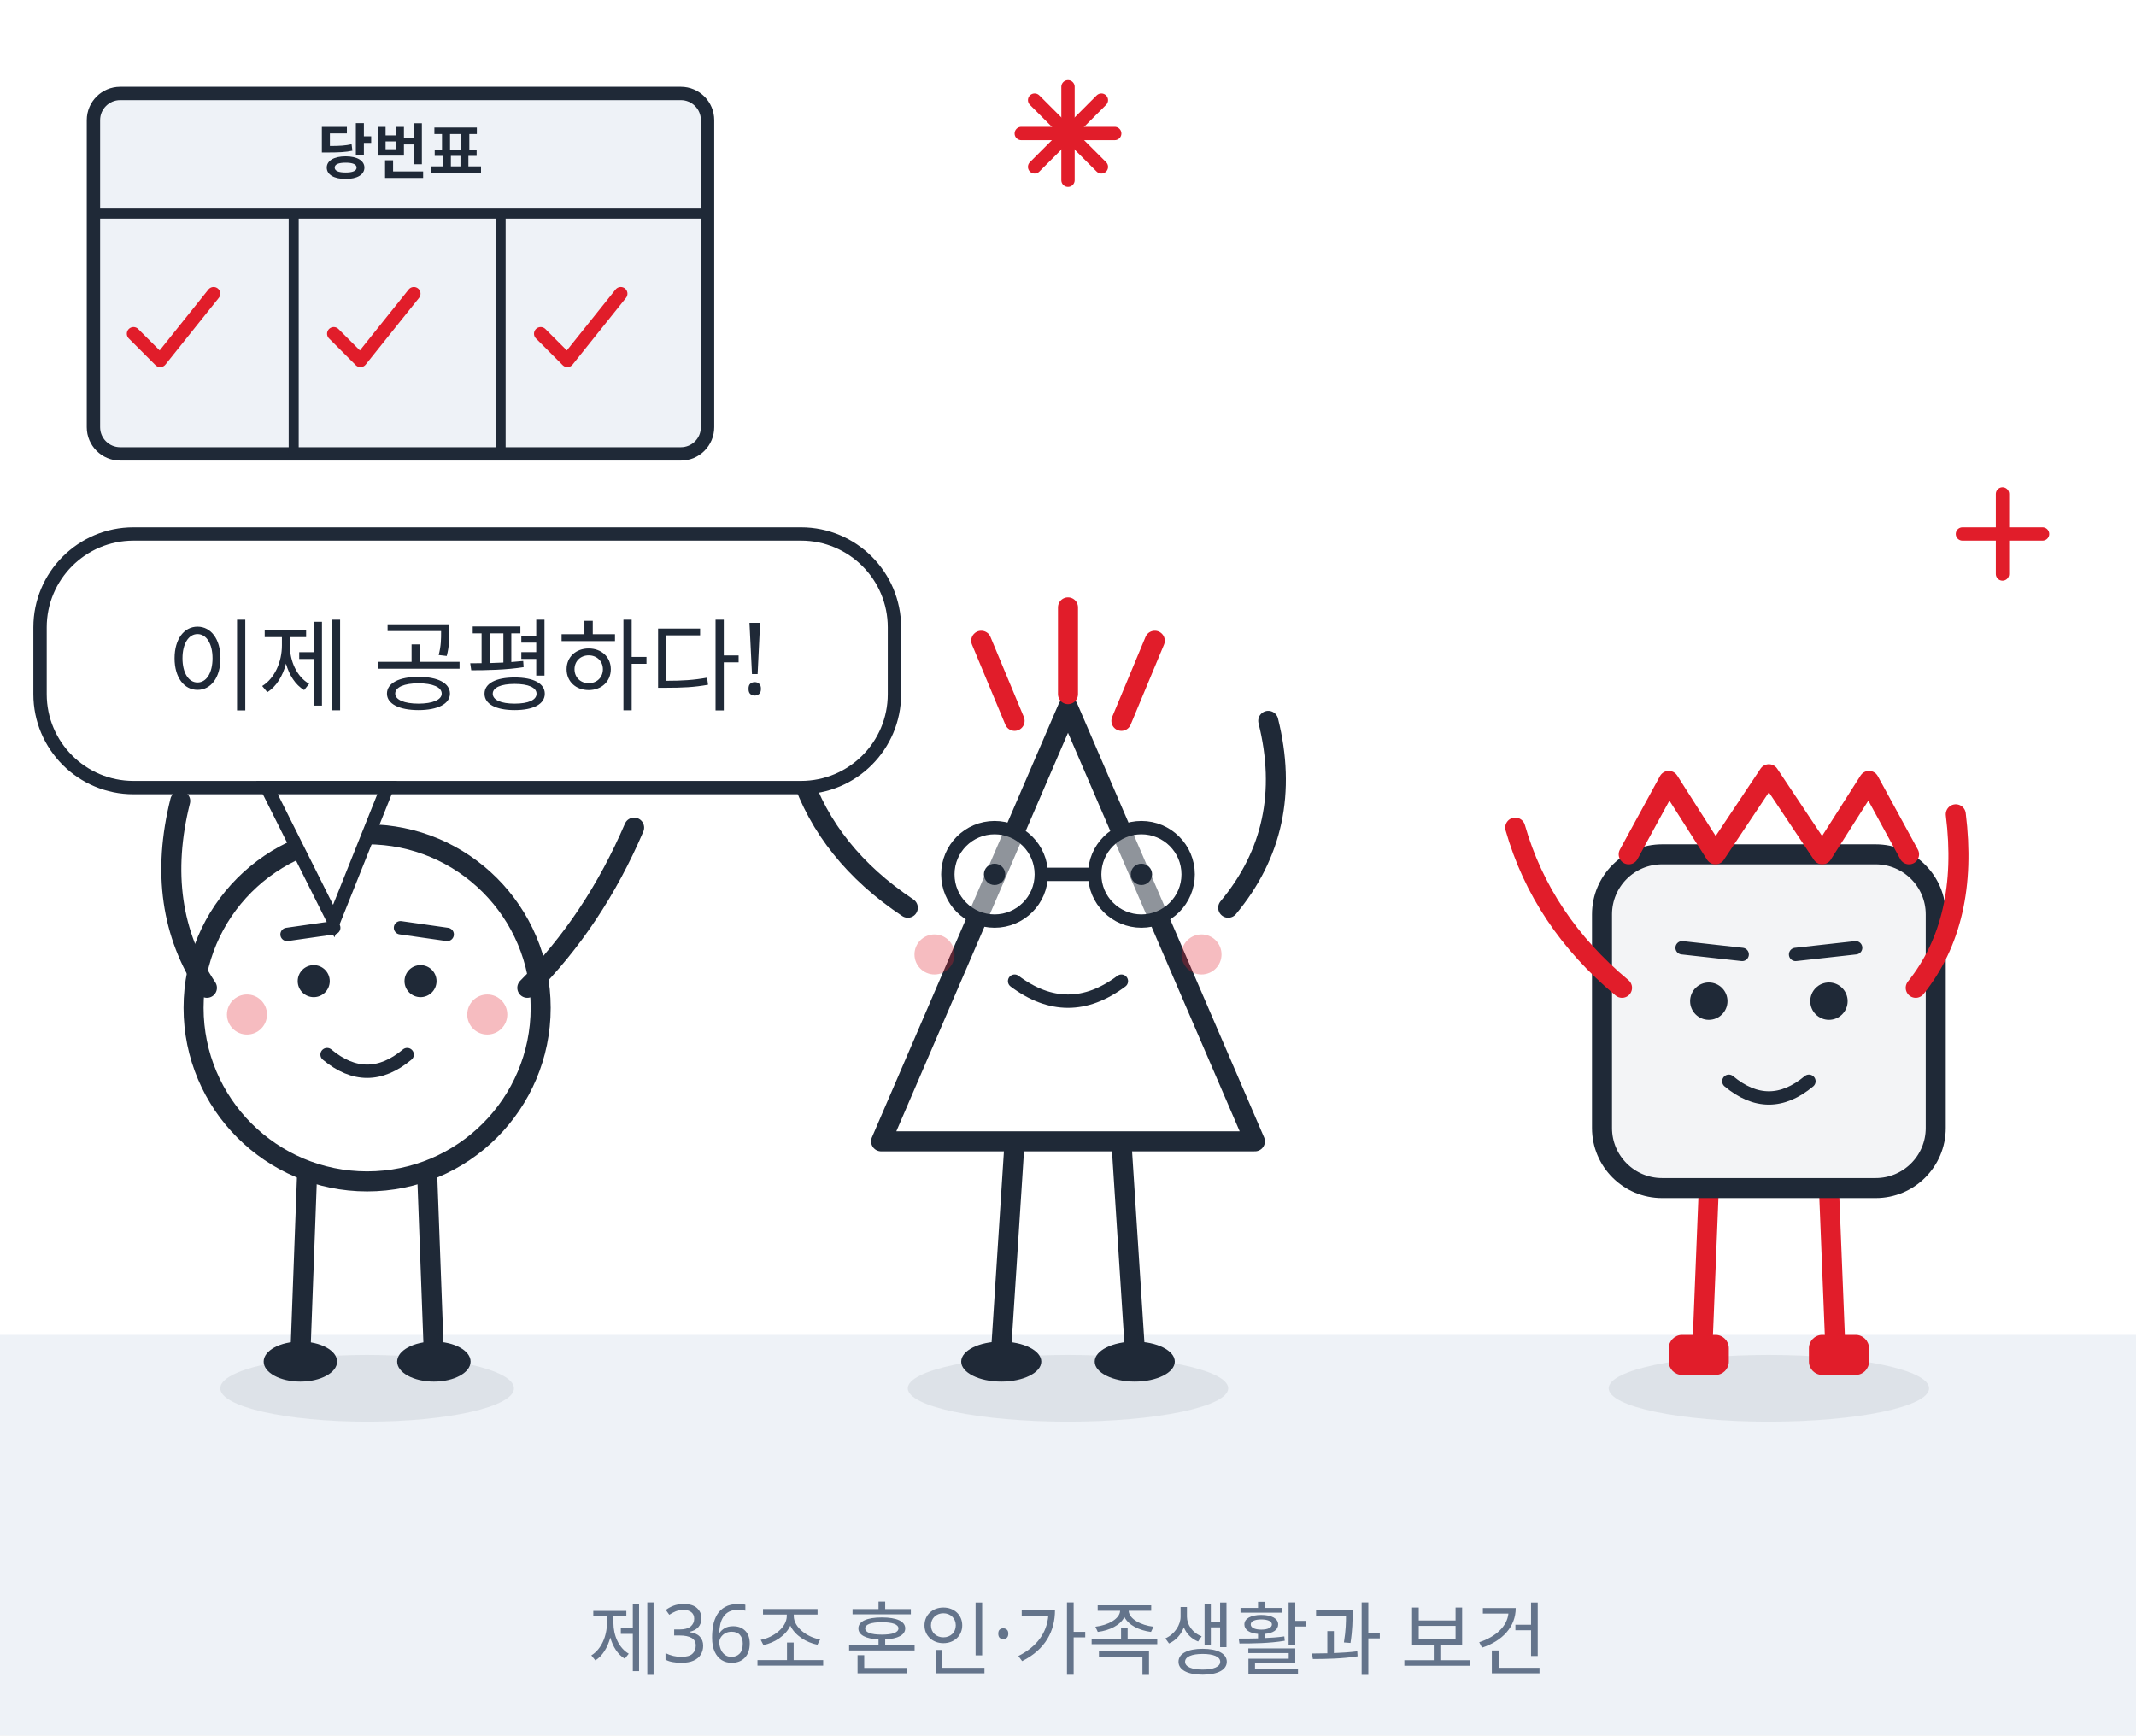
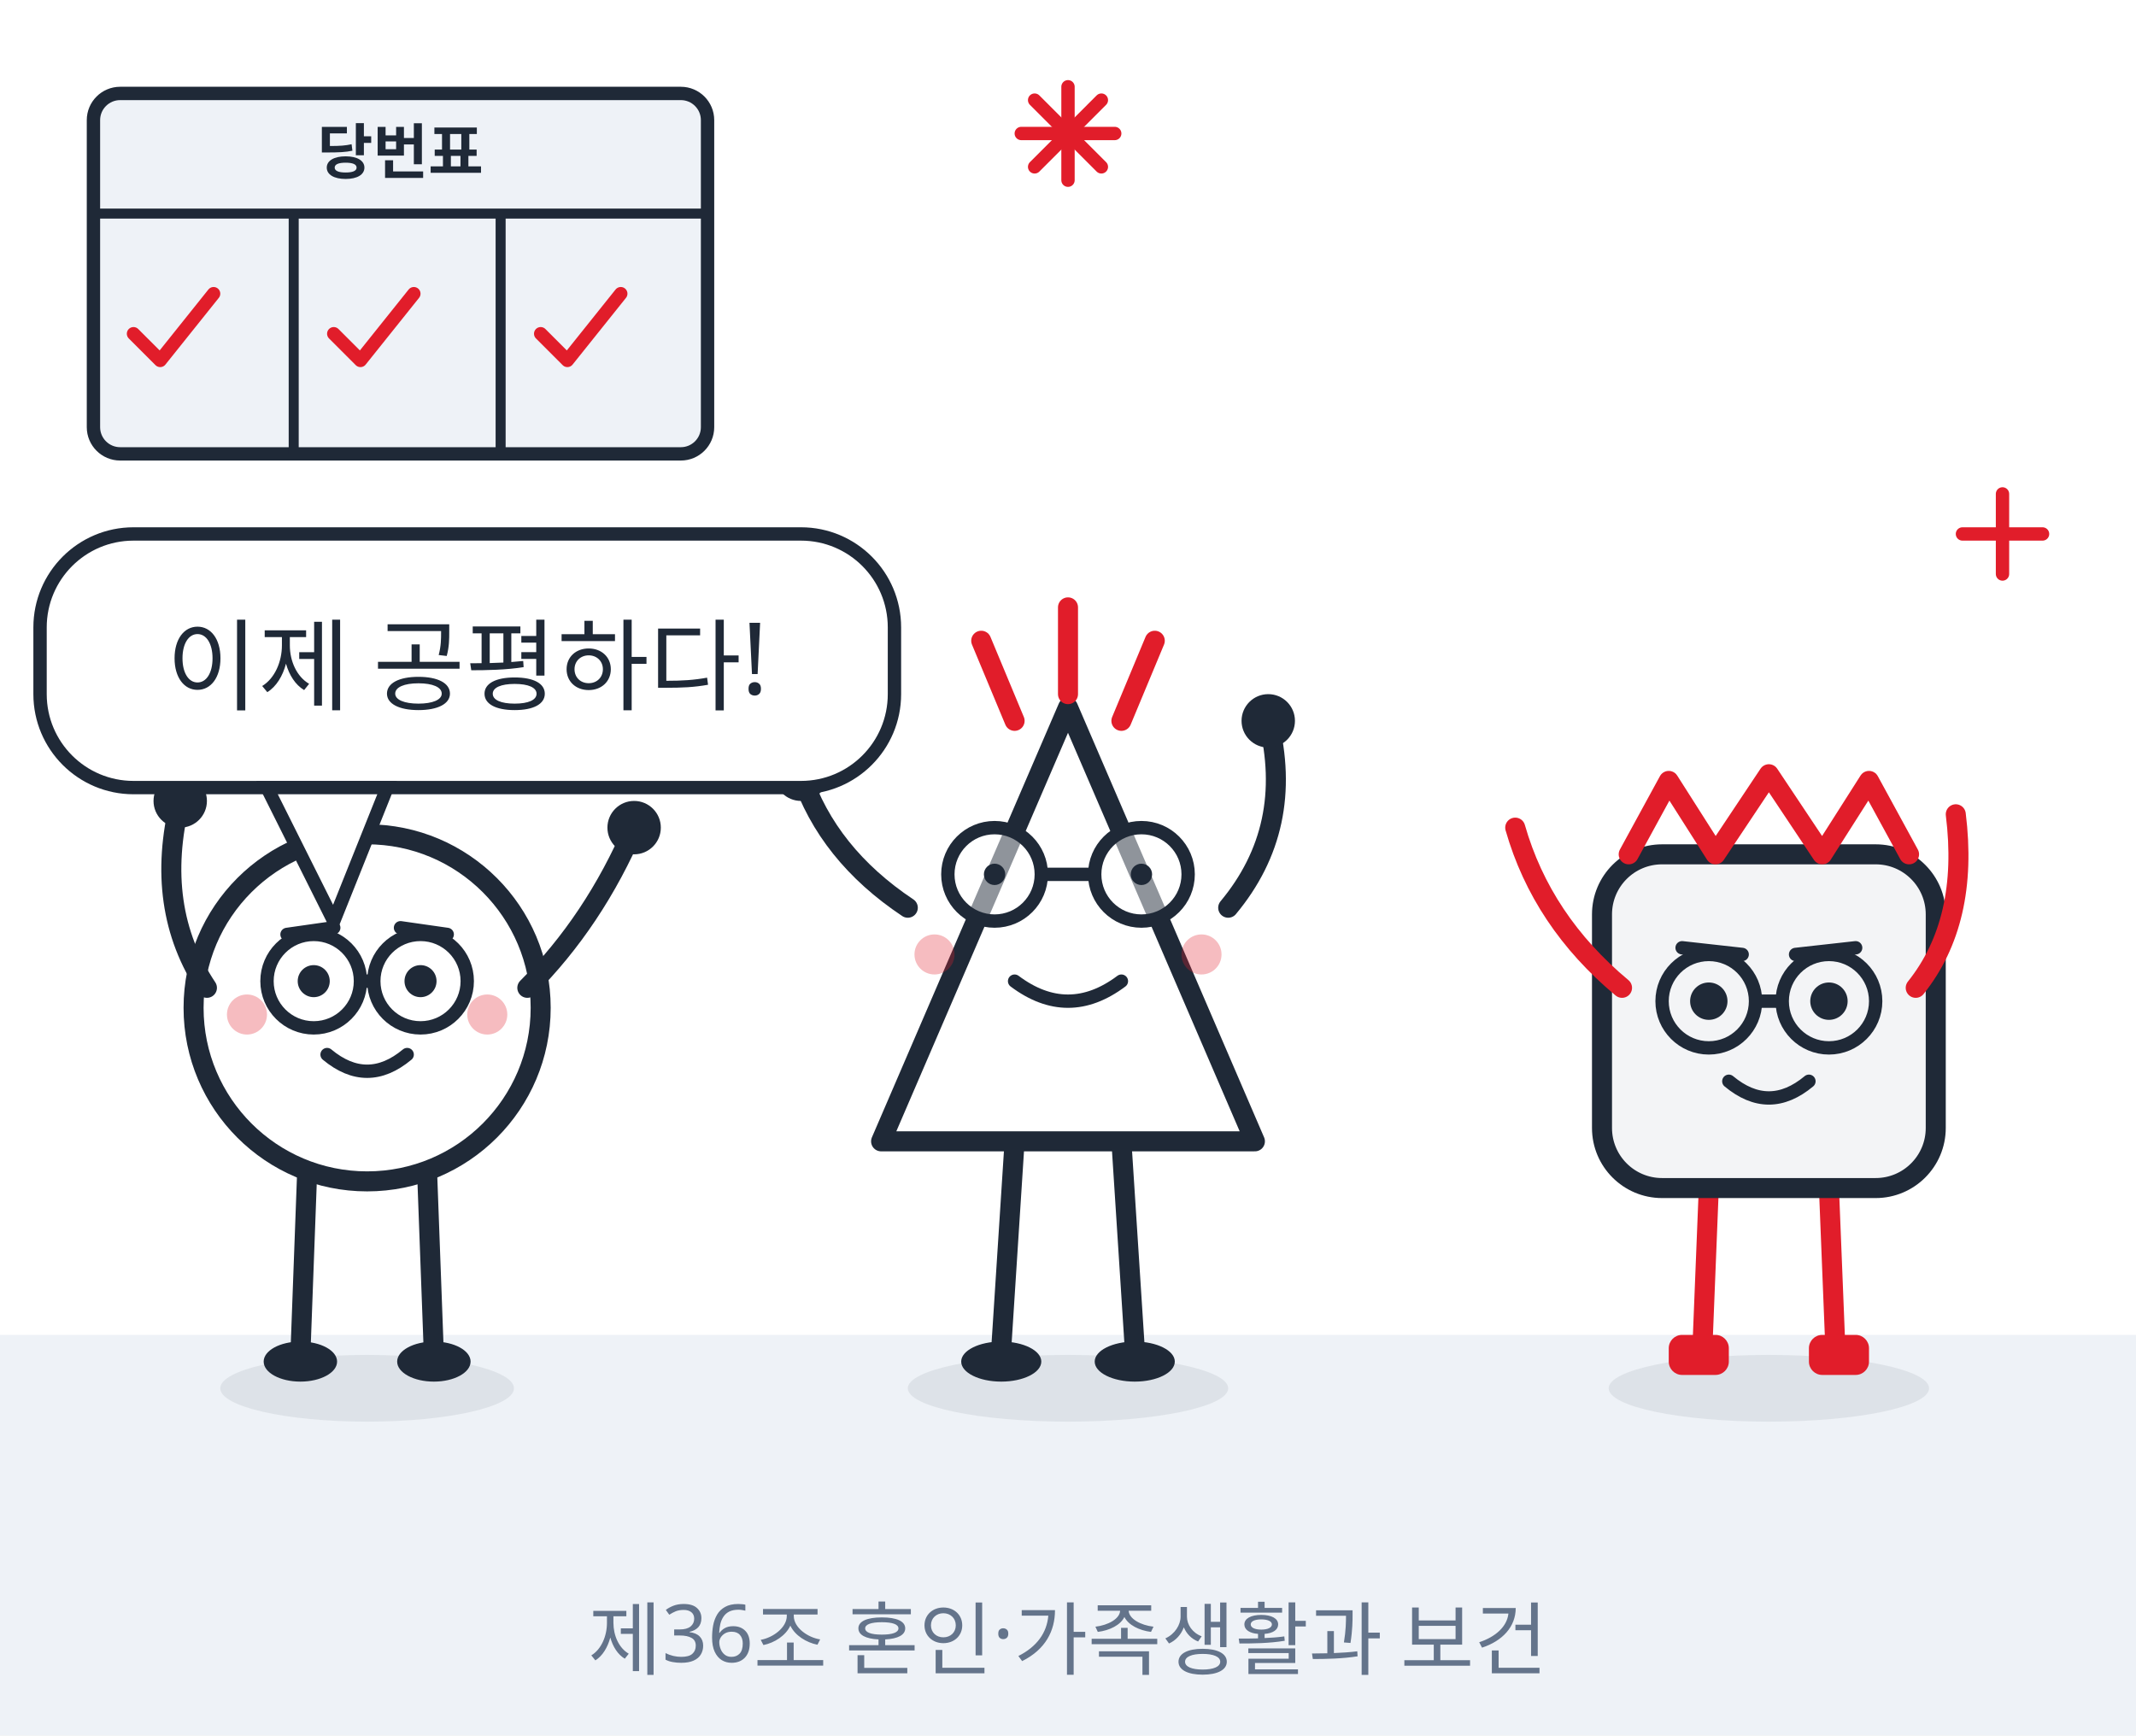
<svg xmlns="http://www.w3.org/2000/svg" viewBox="0 0 320 260" role="img" aria-label="셋이 당번표를 완성하고 하이파이브 하는 장면">
  <rect width="320" height="260" fill="#ffffff" />
  <rect y="200" width="320" height="60" fill="#eef2f7" />
  <rect x="14" y="14" width="92" height="54" rx="4" fill="#eef2f7" stroke="#1f2937" stroke-width="2" />
  <text x="60" y="26" text-anchor="middle" font-family="'Pretendard', sans-serif" font-size="9" font-weight="bold" fill="#1f2937">당번표</text>
  <line x1="14" y1="32" x2="106" y2="32" stroke="#1f2937" stroke-width="1.5" />
  <line x1="44" y1="32" x2="44" y2="68" stroke="#1f2937" stroke-width="1.5" />
  <line x1="75" y1="32" x2="75" y2="68" stroke="#1f2937" stroke-width="1.5" />
  <path d="M20,50 L24,54 L32,44" stroke="#e11d2a" stroke-width="2" fill="none" stroke-linecap="round" stroke-linejoin="round" />
  <path d="M50,50 L54,54 L62,44" stroke="#e11d2a" stroke-width="2" fill="none" stroke-linecap="round" stroke-linejoin="round" />
  <path d="M81,50 L85,54 L93,44" stroke="#e11d2a" stroke-width="2" fill="none" stroke-linecap="round" stroke-linejoin="round" />
  <g transform="translate(160,20)" stroke="#e11d2a" stroke-width="2" stroke-linecap="round">
    <line x1="0" y1="-7" x2="0" y2="7" />
    <line x1="-7" y1="0" x2="7" y2="0" />
    <line x1="-5" y1="-5" x2="5" y2="5" />
    <line x1="-5" y1="5" x2="5" y2="-5" />
  </g>
  <g transform="translate(300,80)" stroke="#e11d2a" stroke-width="2" stroke-linecap="round">
    <line x1="0" y1="-6" x2="0" y2="6" />
    <line x1="-6" y1="0" x2="6" y2="0" />
  </g>
  <g transform="translate(55,206)">
    <ellipse cx="0" cy="2" rx="22" ry="5" fill="#1f2937" opacity="0.08" />
    <line x1="-9" y1="-30" x2="-10" y2="-3" stroke="#1f2937" stroke-width="3" stroke-linecap="round" />
    <line x1="9" y1="-30" x2="10" y2="-3" stroke="#1f2937" stroke-width="3" stroke-linecap="round" />
    <ellipse cx="-10" cy="-2" rx="5.5" ry="3" fill="#1f2937" />
    <ellipse cx="10" cy="-2" rx="5.5" ry="3" fill="#1f2937" />
    <circle cx="0" cy="-55" r="26" fill="#ffffff" stroke="#1f2937" stroke-width="3" />
    <path d="M -3,-81 Q 4,-92 -2,-97 Q -7,-101 -1,-105" stroke="#e11d2a" stroke-width="3" stroke-linecap="round" fill="none" />
    <path d="M -24,-58 Q -32,-70 -28,-86" stroke="#1f2937" stroke-width="3" stroke-linecap="round" fill="none" />
+     <circle cx="-28" cy="-86" r="4" fill="#1f2937" />
    <path d="M 24,-58 Q 34,-68 40,-82" stroke="#1f2937" stroke-width="3" stroke-linecap="round" fill="none" />
+     <circle cx="40" cy="-82" r="4" fill="#1f2937" />
    <circle cx="-18" cy="-54" r="3" fill="#e11d2a" opacity="0.3" />
    <circle cx="18" cy="-54" r="3" fill="#e11d2a" opacity="0.3" />
+     <g fill="none" stroke="#1f2937" stroke-width="2">
+       <circle cx="-8" cy="-59" r="7" />
+       <circle cx="8" cy="-59" r="7" />
+       <path d="M -1,-59 h2" />
+     </g>
    <circle cx="-8" cy="-59" r="2.4" fill="#1f2937" />
    <circle cx="8" cy="-59" r="2.4" fill="#1f2937" />
    <line x1="-12" y1="-66" x2="-5" y2="-67" stroke="#1f2937" stroke-width="2" stroke-linecap="round" />
    <line x1="5" y1="-67" x2="12" y2="-66" stroke="#1f2937" stroke-width="2" stroke-linecap="round" />
    <path d="M -6,-48 Q 0,-43 6,-48" stroke="#1f2937" stroke-width="2" stroke-linecap="round" fill="none" />
  </g>
  <g transform="translate(160,206)">
    <ellipse cx="0" cy="2" rx="24" ry="5" fill="#1f2937" opacity="0.08" />
    <line x1="-8" y1="-35" x2="-10" y2="-4" stroke="#1f2937" stroke-width="3" stroke-linecap="round" />
    <line x1="8" y1="-35" x2="10" y2="-4" stroke="#1f2937" stroke-width="3" stroke-linecap="round" />
    <ellipse cx="-10" cy="-2" rx="6" ry="3" fill="#1f2937" />
    <ellipse cx="10" cy="-2" rx="6" ry="3" fill="#1f2937" />
    <polygon points="0,-100 -28,-35 28,-35" fill="#ffffff" stroke="#1f2937" stroke-width="3" stroke-linejoin="round" />
    <path d="M -8,-98 L -13,-110" stroke="#e11d2a" stroke-width="3" stroke-linecap="round" />
    <path d="M 0,-102 L 0,-115" stroke="#e11d2a" stroke-width="3" stroke-linecap="round" />
    <path d="M 8,-98 L 13,-110" stroke="#e11d2a" stroke-width="3" stroke-linecap="round" />
    <path d="M -24,-70 Q -36,-78 -40,-90" stroke="#1f2937" stroke-width="3" stroke-linecap="round" fill="none" />
+     <circle cx="-40" cy="-90" r="4" fill="#1f2937" />
    <path d="M 24,-70 Q 34,-82 30,-98" stroke="#1f2937" stroke-width="3" stroke-linecap="round" fill="none" />
+     <circle cx="30" cy="-98" r="4" fill="#1f2937" />
    <circle cx="-11" cy="-75" r="7" fill="#ffffff" fill-opacity="0.5" stroke="#1f2937" stroke-width="2" />
    <circle cx="11" cy="-75" r="7" fill="#ffffff" fill-opacity="0.5" stroke="#1f2937" stroke-width="2" />
    <line x1="-4" y1="-75" x2="4" y2="-75" stroke="#1f2937" stroke-width="2" />
    <circle cx="-11" cy="-75" r="1.6" fill="#1f2937" />
    <circle cx="11" cy="-75" r="1.6" fill="#1f2937" />
    <circle cx="-20" cy="-63" r="3" fill="#e11d2a" opacity="0.3" />
    <circle cx="20" cy="-63" r="3" fill="#e11d2a" opacity="0.3" />
    <path d="M -8,-59 Q 0,-53 8,-59" stroke="#1f2937" stroke-width="2" stroke-linecap="round" fill="none" />
  </g>
  <g transform="translate(265,206)">
    <ellipse cx="0" cy="2" rx="24" ry="5" fill="#1f2937" opacity="0.08" />
    <line x1="-9" y1="-28" x2="-10" y2="-3" stroke="#e11d2a" stroke-width="3" stroke-linecap="round" />
    <line x1="9" y1="-28" x2="10" y2="-3" stroke="#e11d2a" stroke-width="3" stroke-linecap="round" />
    <rect x="-15" y="-6" width="9" height="6" rx="2" fill="#e11d2a" />
    <rect x="6" y="-6" width="9" height="6" rx="2" fill="#e11d2a" />
    <rect x="-25" y="-78" width="50" height="50" rx="9" fill="#f3f4f6" stroke="#1f2937" stroke-width="3" />
    <polyline points="-21,-78 -15,-89 -8,-78 0,-90 8,-78 15,-89 21,-78" fill="none" stroke="#e11d2a" stroke-width="3" stroke-linejoin="round" stroke-linecap="round" />
    <path d="M -22,-58 Q -34,-68 -38,-82" stroke="#e11d2a" stroke-width="3" stroke-linecap="round" fill="none" />
    <path d="M 22,-58 Q 30,-68 28,-84" stroke="#e11d2a" stroke-width="3" stroke-linecap="round" fill="none" />
+     <g fill="none" stroke="#1f2937" stroke-width="2">
+       <circle cx="-9" cy="-56" r="7" />
+       <circle cx="9" cy="-56" r="7" />
+       <path d="M -2,-56 h4" />
+     </g>
    <circle cx="-9" cy="-56" r="2.8" fill="#1f2937" />
    <circle cx="9" cy="-56" r="2.8" fill="#1f2937" />
    <line x1="-13" y1="-64" x2="-4" y2="-63" stroke="#1f2937" stroke-width="2" stroke-linecap="round" />
    <line x1="4" y1="-63" x2="13" y2="-64" stroke="#1f2937" stroke-width="2" stroke-linecap="round" />
    <path d="M -6,-44 Q 0,-39 6,-44" stroke="#1f2937" stroke-width="2" stroke-linecap="round" fill="none" />
  </g>
  <rect x="6" y="80" width="128" height="38" rx="14" fill="#ffffff" stroke="#1f2937" stroke-width="2" />
  <polygon points="40,118 58,118 50,138" fill="#ffffff" stroke="#1f2937" stroke-width="2" />
  <text x="70" y="100" text-anchor="middle" dominant-baseline="middle" font-family="'Pretendard', sans-serif" font-size="15" fill="#1f2937">이제 공평하다!</text>
  <text x="160" y="250" text-anchor="middle" font-family="'Pretendard', sans-serif" font-size="12" fill="#64748b">제36조 혼인·가족생활과 보건</text>
</svg>
